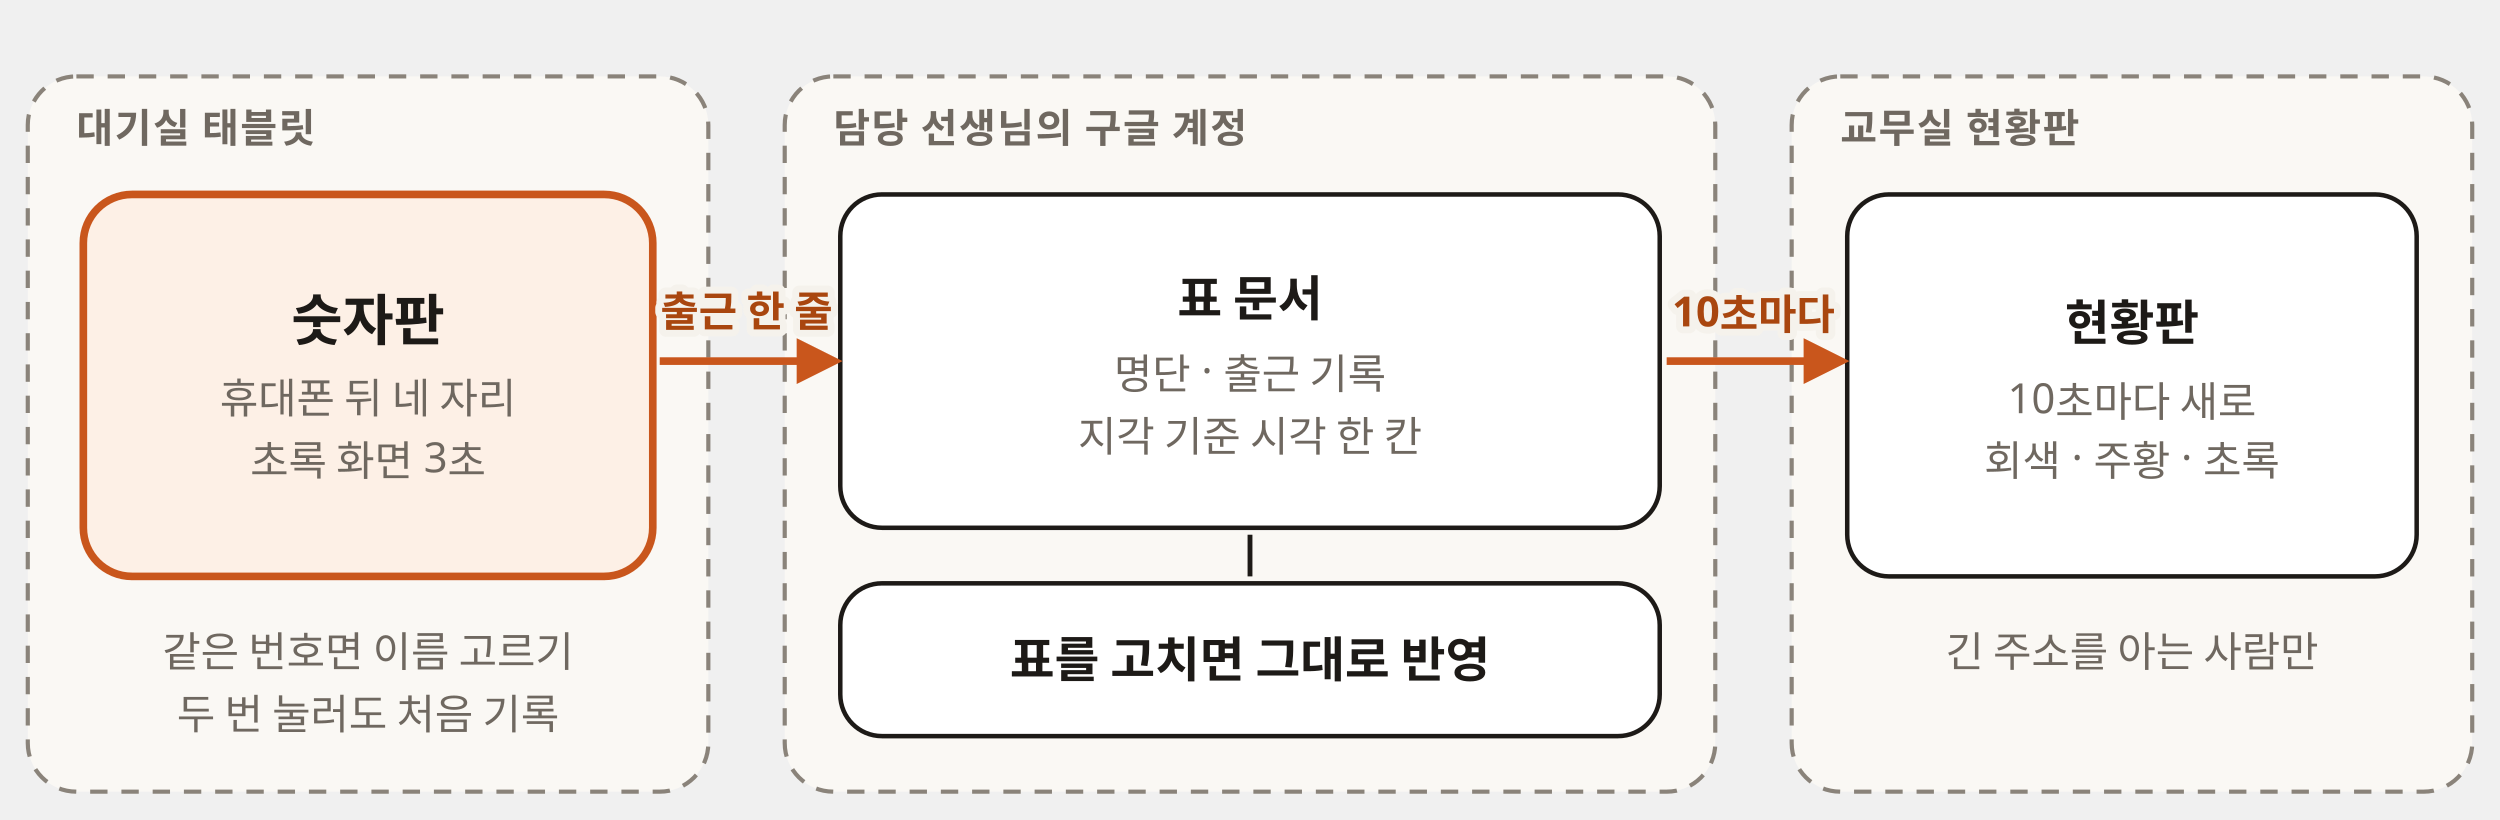
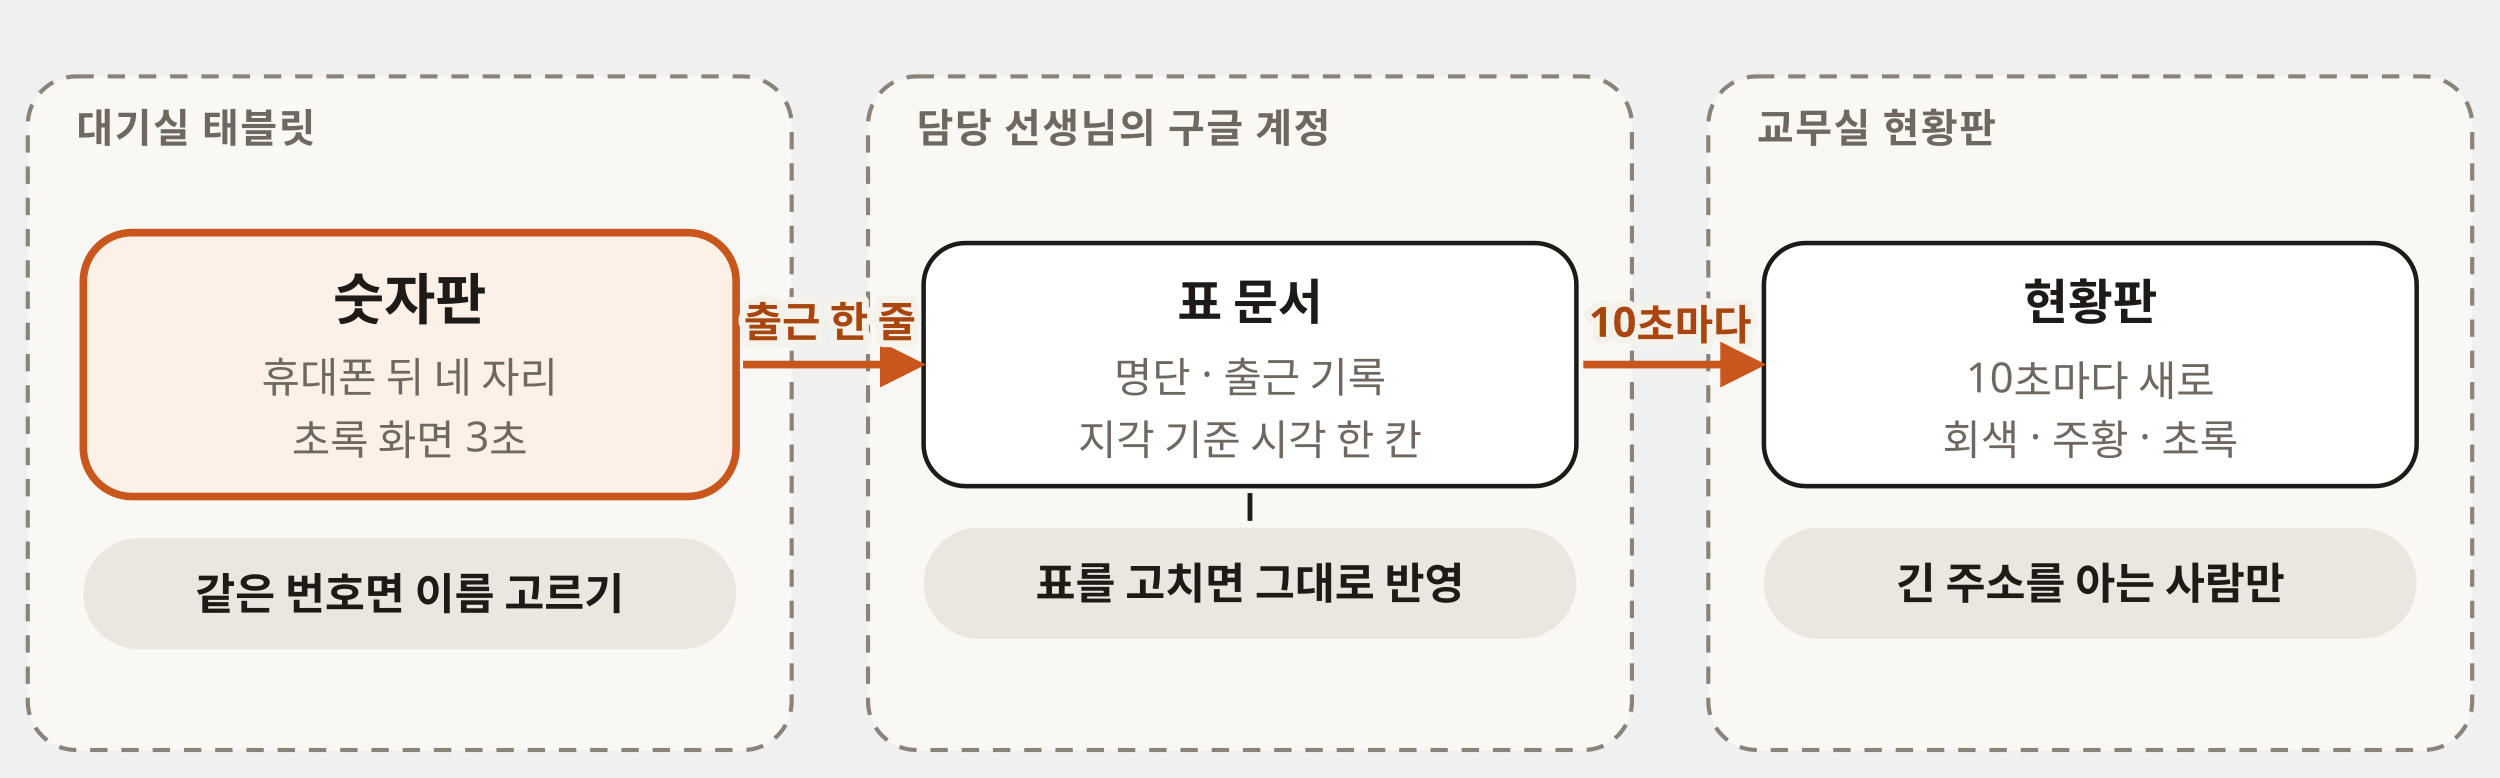
- <svg xmlns="http://www.w3.org/2000/svg" viewBox="0 0 720 236" role="img" aria-label="대기실 태블릿 숫자판에 휴대폰 뒤 네 자리를 누르면 담당 선생님 구글 계정의 표 문서에 출근 한 줄이 쌓이고, 교무실 현황판이 10초마다 읽어 색으로 보여 준다. 명단과 지각 기준은 표를 고치면 그대로 반영된다.">
+ <svg xmlns="http://www.w3.org/2000/svg" viewBox="0 0 720 224" role="img" aria-label="대기실 태블릿 숫자판에 휴대폰 뒤 네 자리를 누르면 담당 선생님 구글 계정의 표 문서에 출근 한 줄이 쌓이고, 교무실 현황판이 10초마다 읽어 색으로 보여 준다. 명단과 지각 기준은 표를 고치면 그대로 반영된다.">
  <style>
    text { font-family: "Pretendard Variable", "Pretendard", "Apple SD Gothic Neo", "Malgun Gothic", sans-serif; }
    .box  { fill: #ffffff; stroke: #1d1a17; stroke-width: 1.3; }
    .key  { fill: #fdf0e6; stroke: #c9561c; stroke-width: 2.2; }
    .ghost { fill: none; stroke: #6f6860; stroke-width: 1.3; stroke-dasharray: 4 4; }
    .chip { fill: #ebe6de; }
    .zone { fill: #faf8f4; stroke: #8a837a; stroke-width: 1.2; stroke-dasharray: 5 4; }
    .ring { fill: none; stroke: #8a837a; stroke-width: 1; stroke-dasharray: 2 4; }
    .ln   { stroke: #1d1a17; stroke-width: 1.4; fill: none; }
    .arw  { stroke: #c9561c; stroke-width: 2.2; fill: none; }
    .no   { stroke: #8a837a; stroke-width: 1.6; fill: none; stroke-dasharray: 4 4; }
    .x    { stroke: #a9460f; stroke-width: 2.4; stroke-linecap: round; }
    .dot  { fill: #c9561c; }
    .node { fill: #1d1a17; }
    .t  { fill: #1d1a17; font-size: 14px; font-weight: 700; }
    .tb { fill: #1d1a17; font-size: 16px; font-weight: 800; }
    .s  { fill: #6f6860; font-size: 12px; }
    .c  { fill: #1d1a17; font-size: 12.5px; font-weight: 600; }
    .zl { fill: #6f6860; font-size: 11.5px; font-weight: 700; letter-spacing: .04em; }
    .rl { fill: #6f6860; font-size: 10.5px; }
    .al { fill: #a9460f; font-size: 12px; font-weight: 700;
          paint-order: stroke; stroke: #f5f2ec; stroke-width: 4px; stroke-linejoin: round; }
    @media (prefers-color-scheme: dark) {
      .box  { fill: #262220; stroke: #f1ece6; }
      .key  { fill: #3a2618; stroke: #f08a4b; }
      .ghost, .zone, .ring, .no { stroke: #a79f95; }
      .chip { fill: #2d2824; }
      .zone { fill: #1f1b18; }
      .ln   { stroke: #f1ece6; }
      .arw  { stroke: #f08a4b; }
      .dot  { fill: #f08a4b; }
      .x    { stroke: #f39a62; }
      .node { fill: #f1ece6; }
      .t, .tb, .c { fill: #f1ece6; }
      .s, .zl, .rl { fill: #a79f95; }
      .al { fill: #f39a62; stroke: #221e1b; }
    }
  </style>
  <defs>
    <marker id="h" viewBox="0 0 10 10" refX="8" refY="5" markerWidth="6" markerHeight="6" orient="auto-start-reverse">
      <path d="M0 0 L10 5 L0 10 z" class="dot" />
    </marker>
  </defs>
-   <rect x="8" y="22" width="196" height="206" rx="14" class="zone" />
+   <rect x="8" y="22" width="220" height="194" rx="14" class="zone" />
  <text x="22" y="41" text-anchor="start" class="zl">대기실 태블릿</text>
-   <rect x="226" y="22" width="268" height="206" rx="14" class="zone" />
-   <text x="240" y="41" text-anchor="start" class="zl">담당 선생님의 구글 계정</text>
-   <rect x="516" y="22" width="196" height="206" rx="14" class="zone" />
-   <text x="530" y="41" text-anchor="start" class="zl">교무실 현황판</text>
-   <rect x="24" y="56" width="164" height="110" rx="14" class="key" />
-   <text x="106" y="98" text-anchor="middle" class="tb">숫자판</text>
-   <text x="106" y="119" text-anchor="middle" class="s">휴대폰 뒤 네 자리</text>
-   <text x="106" y="137" text-anchor="middle" class="s">초록 화면 3초</text>
-   <text x="106" y="192" text-anchor="middle" class="s">같은 번호면 이름 고르기</text>
-   <text x="106" y="210" text-anchor="middle" class="s">두 번 눌러도 처음 기록</text>
-   <rect x="242" y="56" width="236" height="96" rx="12" class="box" />
-   <text x="360" y="91" text-anchor="middle" class="t">표 문서</text>
-   <text x="360" y="112" text-anchor="middle" class="s">명단 · 출근 기록</text>
-   <text x="360" y="130" text-anchor="middle" class="s">지각 기준 시각 한 칸</text>
-   <path d="M360 154 V166" class="ln" />
-   <rect x="242" y="168" width="236" height="44" rx="12" class="box" />
-   <text x="360" y="195" text-anchor="middle" class="t">표를 고치면 그대로 반영</text>
-   <rect x="532" y="56" width="164" height="110" rx="12" class="box" />
-   <text x="614" y="98" text-anchor="middle" class="t">현황판</text>
-   <text x="614" y="119" text-anchor="middle" class="s">10초마다 새로</text>
-   <text x="614" y="137" text-anchor="middle" class="s">회색 · 주황 · 초록</text>
-   <text x="614" y="192" text-anchor="middle" class="s">긴 주소를 아는 사람만</text>
-   <path d="M190 104 H240" class="arw" marker-end="url(#h)" />
-   <text x="215" y="94" text-anchor="middle" class="al">출근 한 줄</text>
-   <path d="M480 104 H530" class="arw" marker-end="url(#h)" />
-   <text x="505" y="94" text-anchor="middle" class="al">10초마다</text>
+   <rect x="24" y="67" width="188" height="76" rx="14" class="key" />
+   <text x="118" y="92" text-anchor="middle" class="tb">숫자판</text>
+   <text x="118" y="113" text-anchor="middle" class="s">휴대폰 뒤 네 자리</text>
+   <text x="118" y="131" text-anchor="middle" class="s">초록 화면 3초</text>
+   <rect x="24" y="155" width="188" height="32" rx="16" class="chip" />
+   <text x="118" y="175.5" text-anchor="middle" class="c">같은 번호면 이름 고르기</text>
+   <rect x="250" y="22" width="220" height="194" rx="14" class="zone" />
+   <text x="264" y="41" text-anchor="start" class="zl">담당 선생님의 구글 계정</text>
+   <rect x="266" y="70" width="188" height="70" rx="12" class="box" />
+   <text x="360" y="92" text-anchor="middle" class="t">표 문서</text>
+   <text x="360" y="113" text-anchor="middle" class="s">명단 · 출근 기록</text>
+   <text x="360" y="131" text-anchor="middle" class="s">지각 기준 시각 한 칸</text>
+   <rect x="266" y="152" width="188" height="32" rx="16" class="chip" />
+   <text x="360" y="172.5" text-anchor="middle" class="c">표를 고치면 그대로 반영</text>
+   <rect x="492" y="22" width="220" height="194" rx="14" class="zone" />
+   <text x="506" y="41" text-anchor="start" class="zl">교무실 현황판</text>
+   <rect x="508" y="70" width="188" height="70" rx="12" class="box" />
+   <text x="602" y="92" text-anchor="middle" class="t">현황판</text>
+   <text x="602" y="113" text-anchor="middle" class="s">10초마다 새로</text>
+   <text x="602" y="131" text-anchor="middle" class="s">회색 · 주황 · 초록</text>
+   <rect x="508" y="152" width="188" height="32" rx="16" class="chip" />
+   <text x="602" y="172.5" text-anchor="middle" class="c">긴 주소를 아는 사람만</text>
+   <path d="M214 105 C 236.5 105, 241.5 105, 264 105" class="arw" marker-end="url(#h)" />
+   <text x="239" y="97" text-anchor="middle" class="al">출근 한 줄</text>
+   <path d="M456 105 C 478.5 105, 483.5 105, 506 105" class="arw" marker-end="url(#h)" />
+   <text x="481" y="97" text-anchor="middle" class="al">10초마다</text>
+   <path d="M360 150 V142" class="ln" />
</svg>
